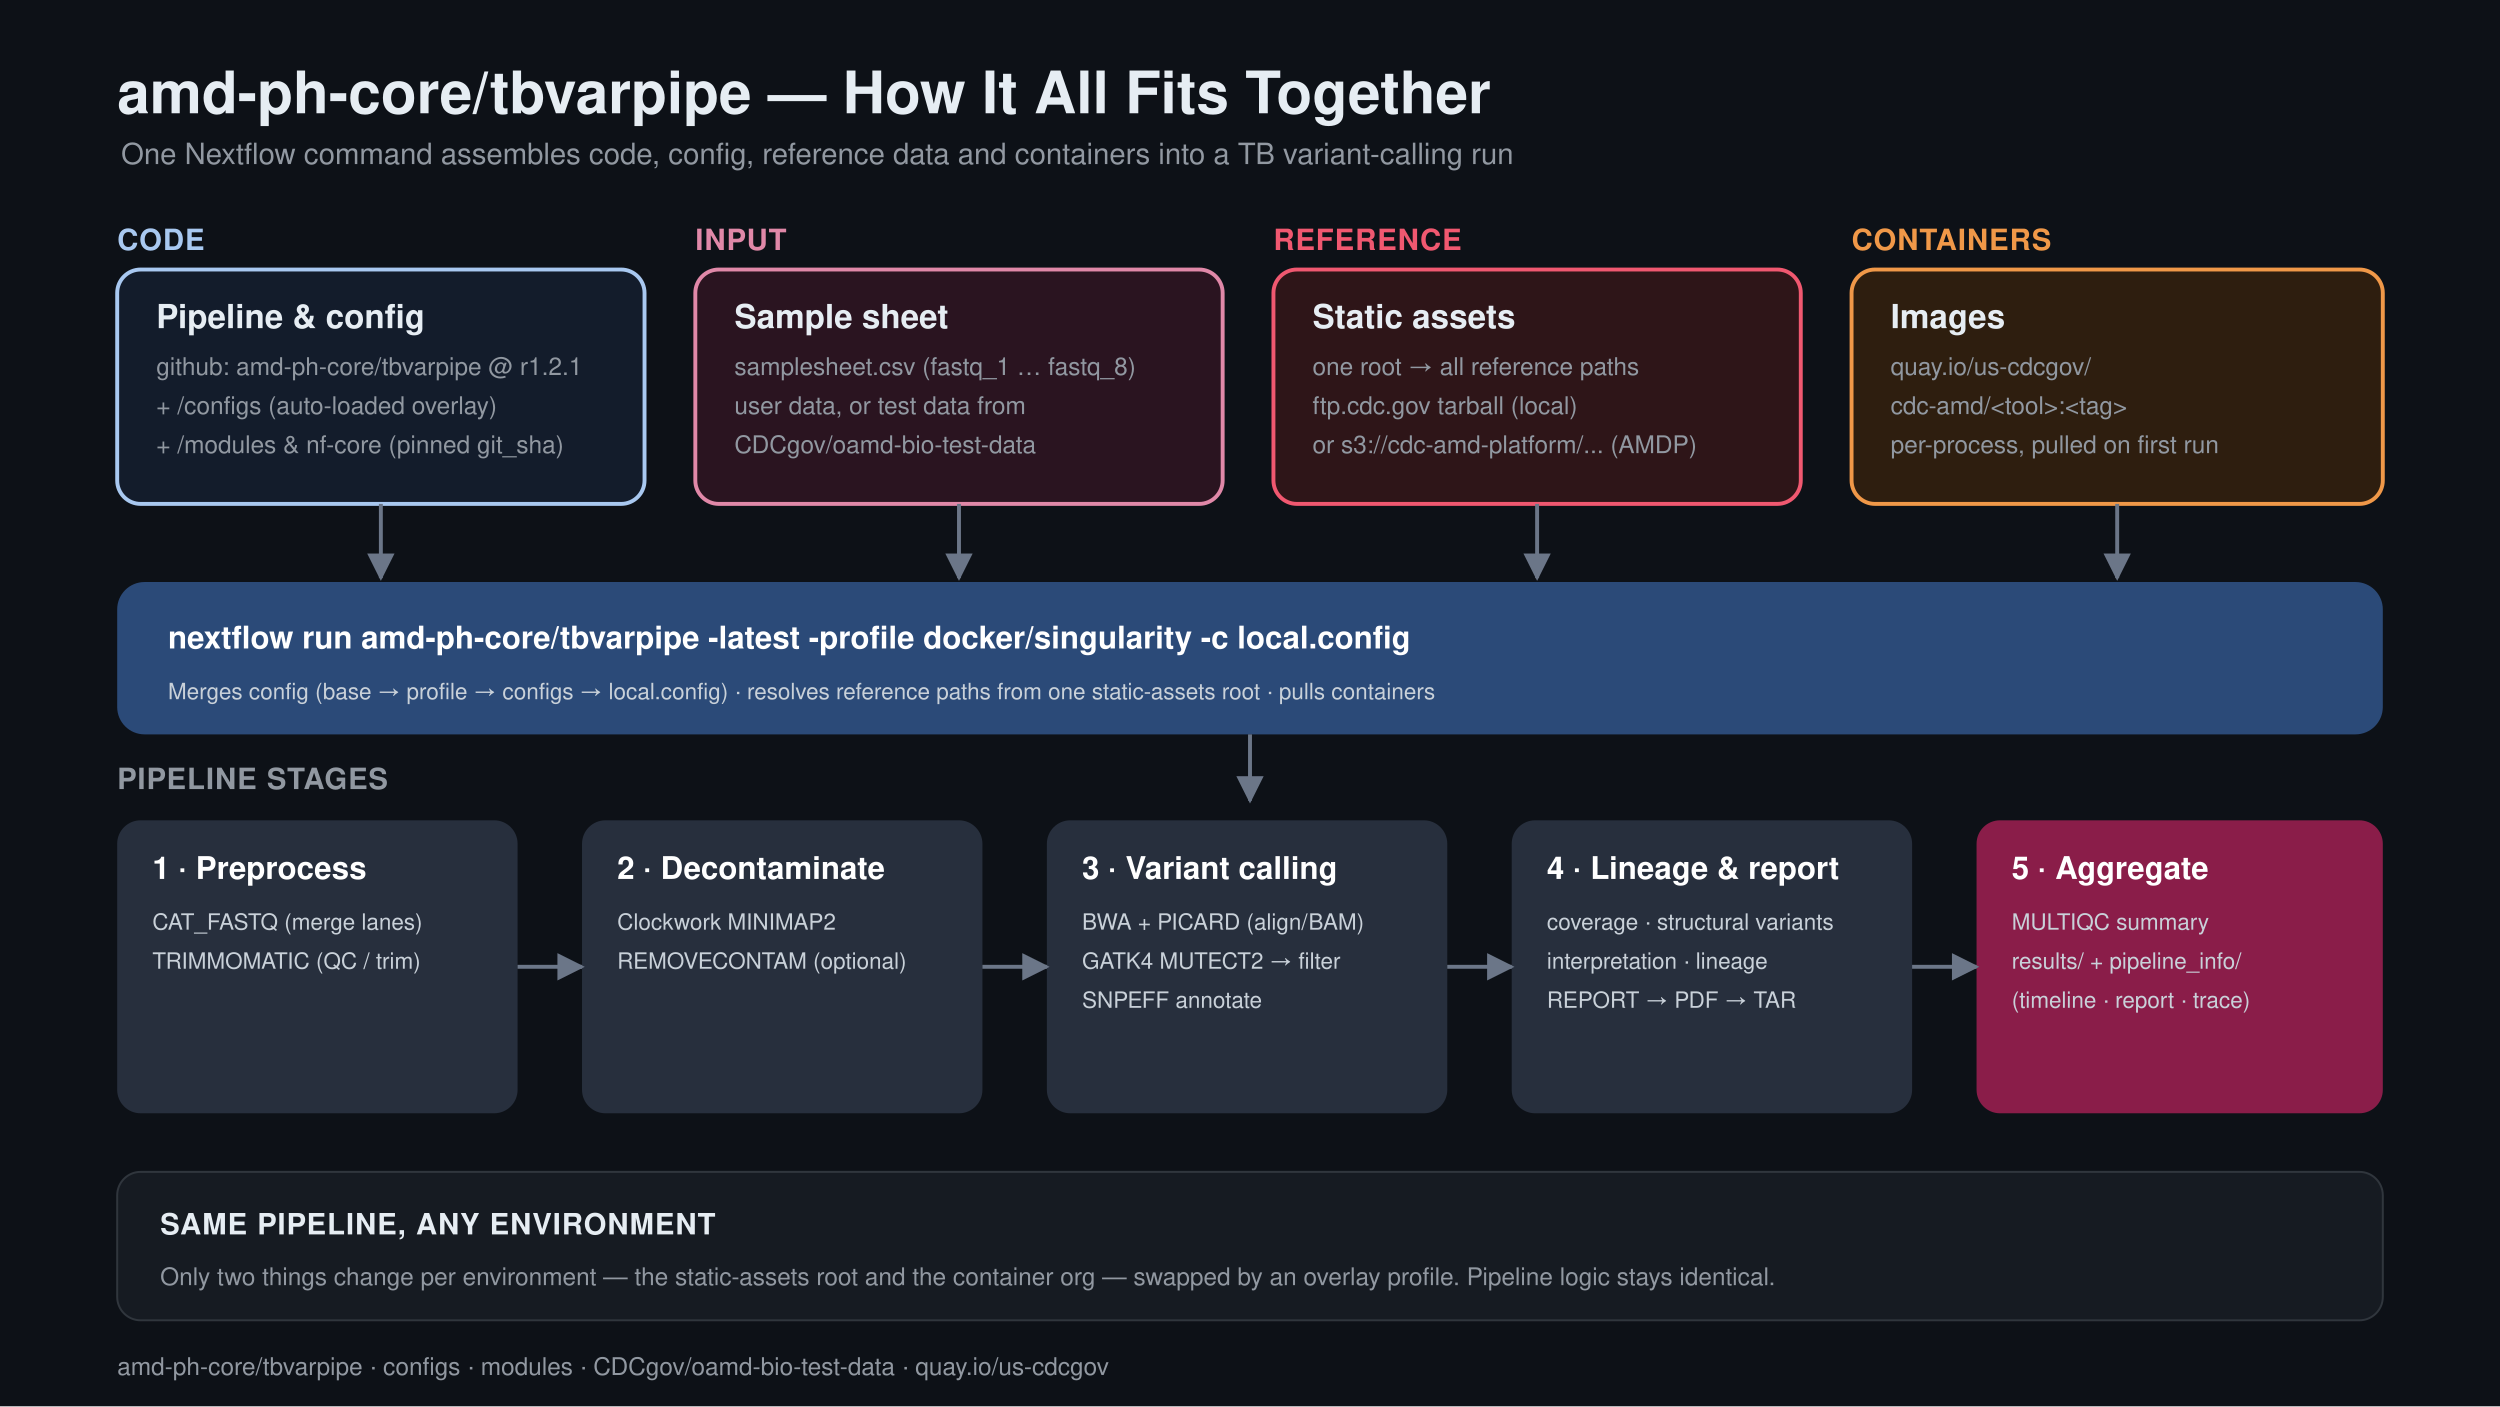
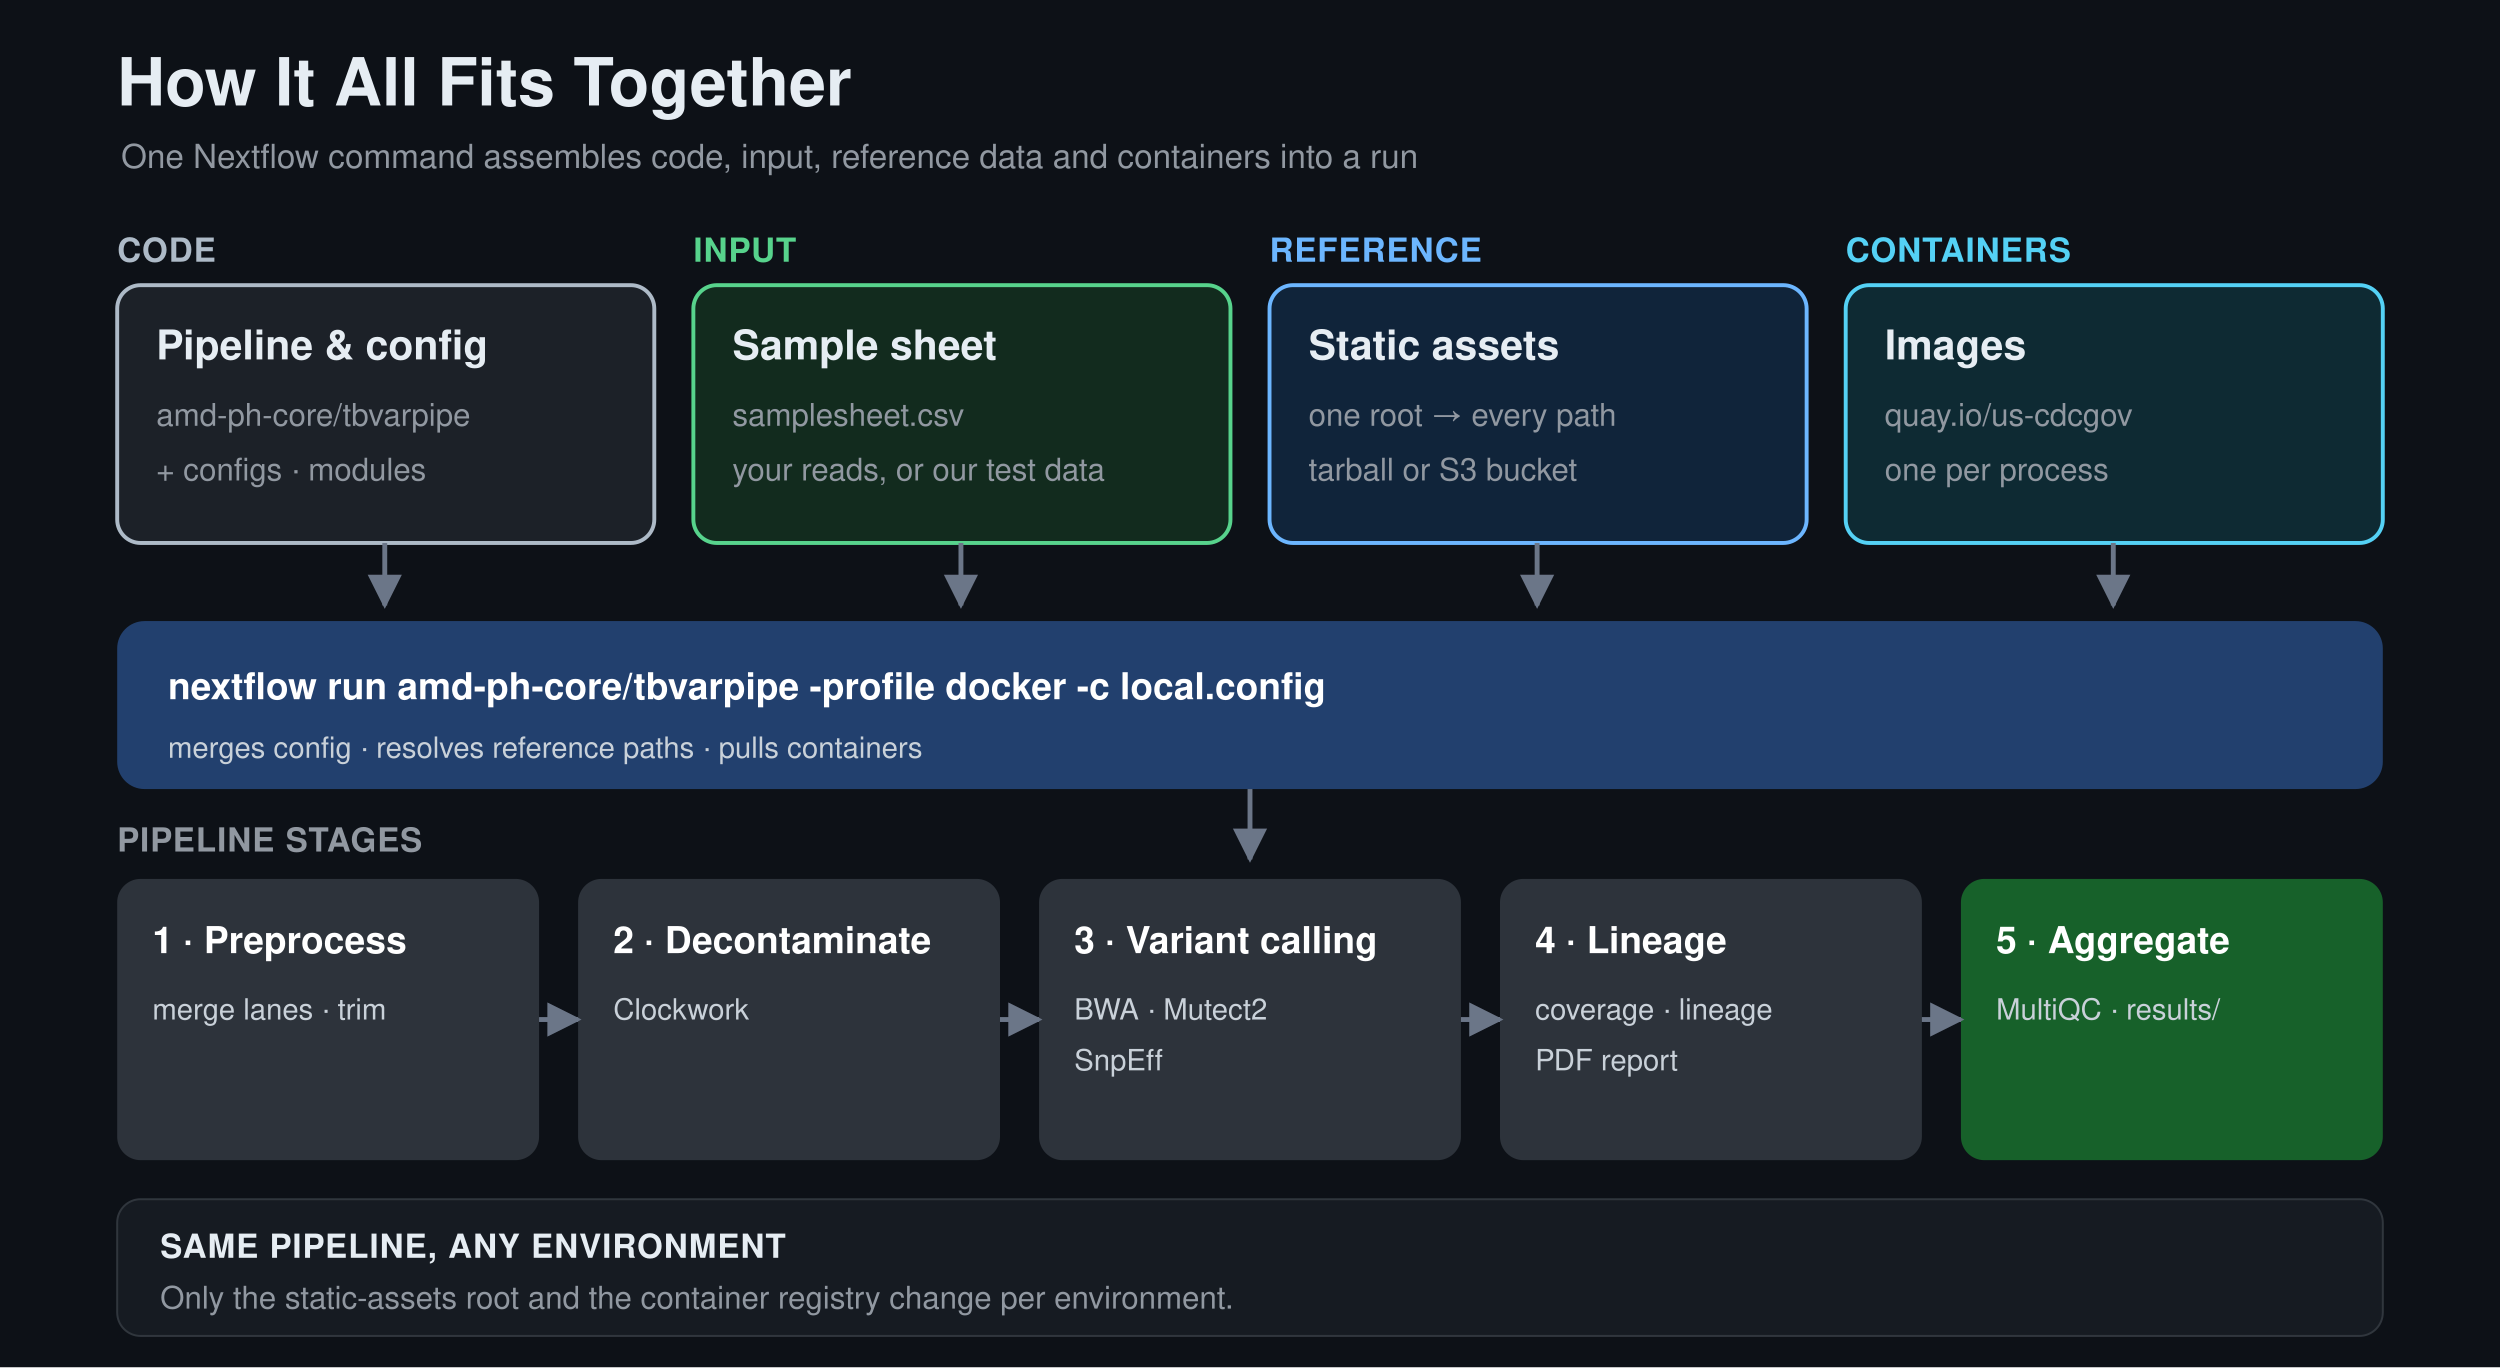
- <svg xmlns="http://www.w3.org/2000/svg" width="1280" height="720" viewBox="0 0 1280 720" font-family="'Segoe UI', Helvetica, Arial, sans-serif">
+ <svg xmlns="http://www.w3.org/2000/svg" width="1280" height="700" viewBox="0 0 1280 700" font-family="'Segoe UI', Helvetica, Arial, sans-serif">
  <defs>
    <marker id="a" viewBox="0 0 10 10" refX="9" refY="5" markerWidth="7" markerHeight="7" orient="auto-start-reverse">
      <path d="M0,0 L10,5 L0,10 z" fill="#6b7688" />
    </marker>
-     <marker id="aw" viewBox="0 0 10 10" refX="9" refY="5" markerWidth="8" markerHeight="8" orient="auto-start-reverse">
-       <path d="M0,0 L10,5 L0,10 z" fill="#ffffff" />
-     </marker>
    <style>
-       .h1   { font-size: 30px; font-weight: 700; fill: #e6edf3; }
-       .h2   { font-size: 15px; fill: #9198a1; }
-       .band { font-size: 15px; font-weight: 700; letter-spacing: .5px; }
-       .card { font-size: 17px; font-weight: 600; fill: #e6edf3; }
-       .cs   { font-size: 12.5px; fill: #9198a1; }
-       .stage{ font-size: 16px; font-weight: 700; fill: #ffffff; }
-       .ss   { font-size: 11.5px; fill: #c9d1d9; }
-       .edge { stroke: #6b7688; stroke-width: 2; fill: none; }
+       .h1   { font-size: 34px; font-weight: 700; fill: #e6edf3; }
+       .h2   { font-size: 17px; fill: #9198a1; }
+       .band { font-size: 17px; font-weight: 700; letter-spacing: .5px; }
+       .card { font-size: 21px; font-weight: 600; fill: #e6edf3; }
+       .cs   { font-size: 16px; fill: #9198a1; }
+       .stage{ font-size: 19px; font-weight: 700; fill: #ffffff; }
+       .ss   { font-size: 15px; fill: #c9d1d9; }
+       .edge { stroke: #6b7688; stroke-width: 2.5; fill: none; }
    </style>
  </defs>
-   <rect x="0" y="0" width="1280" height="720" fill="#0d1117" />
-   <text x="60" y="58" class="h1">amd-ph-core/tbvarpipe — How It All Fits Together</text>
-   <text x="62" y="84" class="h2">One Nextflow command assembles code, config, reference data and containers into a TB variant-calling run</text>
-   <text x="60" y="128" class="band" fill="#a8c8f0">CODE</text>
-   <rect x="60" y="138" width="270" height="120" rx="12" fill="#131c2b" stroke="#a8c8f0" stroke-width="2" />
-   <text x="80" y="168" class="card">Pipeline &amp; config</text>
-   <text x="80" y="192" class="cs">github: amd-ph-core/tbvarpipe @ r1.2.1</text>
-   <text x="80" y="212" class="cs">+ /configs (auto-loaded overlay)</text>
-   <text x="80" y="232" class="cs">+ /modules &amp; nf-core (pinned git_sha)</text>
-   <text x="356" y="128" class="band" fill="#e088a8">INPUT</text>
-   <rect x="356" y="138" width="270" height="120" rx="12" fill="#2a1420" stroke="#e088a8" stroke-width="2" />
-   <text x="376" y="168" class="card">Sample sheet</text>
-   <text x="376" y="192" class="cs">samplesheet.csv (fastq_1 … fastq_8)</text>
-   <text x="376" y="212" class="cs">user data, or test data from</text>
-   <text x="376" y="232" class="cs">CDCgov/oamd-bio-test-data</text>
-   <text x="652" y="128" class="band" fill="#f05870">REFERENCE</text>
-   <rect x="652" y="138" width="270" height="120" rx="12" fill="#2e1518" stroke="#f05870" stroke-width="2" />
-   <text x="672" y="168" class="card">Static assets</text>
-   <text x="672" y="192" class="cs">one root → all reference paths</text>
-   <text x="672" y="212" class="cs">ftp.cdc.gov tarball (local)</text>
-   <text x="672" y="232" class="cs">or s3://cdc-amd-platform/... (AMDP)</text>
-   <text x="948" y="128" class="band" fill="#f09848">CONTAINERS</text>
-   <rect x="948" y="138" width="272" height="120" rx="12" fill="#2e1e0f" stroke="#f09848" stroke-width="2" />
-   <text x="968" y="168" class="card">Images</text>
-   <text x="968" y="192" class="cs">quay.io/us-cdcgov/</text>
-   <text x="968" y="212" class="cs">cdc-amd/&lt;tool&gt;:&lt;tag&gt;</text>
-   <text x="968" y="232" class="cs">per-process, pulled on first run</text>
-   <path class="edge" d="M195,258 L195,296" marker-end="url(#a)" />
-   <path class="edge" d="M491,258 L491,296" marker-end="url(#a)" />
-   <path class="edge" d="M787,258 L787,296" marker-end="url(#a)" />
-   <path class="edge" d="M1084,258 L1084,296" marker-end="url(#a)" />
-   <rect x="60" y="298" width="1160" height="78" rx="14" fill="#2b4a78" />
-   <text x="86" y="332" class="stage" font-size="19">nextflow run amd-ph-core/tbvarpipe  -latest  -profile docker/singularity  -c local.config</text>
-   <text x="86" y="358" class="ss" font-size="13" fill="#dbe9ff">Merges config (base → profile → configs → local.config) · resolves reference paths from one static-assets root · pulls containers</text>
-   <path class="edge" d="M640,376 L640,410" marker-end="url(#a)" />
-   <text x="60" y="404" class="band" fill="#9198a1">PIPELINE STAGES</text>
+   <rect x="0" y="0" width="1280" height="700" fill="#0d1117" />
+   <text x="60" y="54" class="h1">How It All Fits Together</text>
+   <text x="62" y="86" class="h2">One Nextflow command assembles code, input, reference data and containers into a run</text>
+   <text x="60" y="134" class="band" fill="#adbac7">CODE</text>
+   <rect x="60" y="146" width="275" height="132" rx="12" fill="#1c2128" stroke="#adbac7" stroke-width="2" />
+   <text x="80" y="184" class="card">Pipeline &amp; config</text>
+   <text x="80" y="218" class="cs">amd-ph-core/tbvarpipe</text>
+   <text x="80" y="246" class="cs">+ configs · modules</text>
+   <text x="355" y="134" class="band" fill="#57d38c">INPUT</text>
+   <rect x="355" y="146" width="275" height="132" rx="12" fill="#122b1e" stroke="#57d38c" stroke-width="2" />
+   <text x="375" y="184" class="card">Sample sheet</text>
+   <text x="375" y="218" class="cs">samplesheet.csv</text>
+   <text x="375" y="246" class="cs">your reads, or our test data</text>
+   <text x="650" y="134" class="band" fill="#6cb6ff">REFERENCE</text>
+   <rect x="650" y="146" width="275" height="132" rx="12" fill="#10243a" stroke="#6cb6ff" stroke-width="2" />
+   <text x="670" y="184" class="card">Static assets</text>
+   <text x="670" y="218" class="cs">one root → every path</text>
+   <text x="670" y="246" class="cs">tarball or S3 bucket</text>
+   <text x="945" y="134" class="band" fill="#54d1f5">CONTAINERS</text>
+   <rect x="945" y="146" width="275" height="132" rx="12" fill="#0e2a33" stroke="#54d1f5" stroke-width="2" />
+   <text x="965" y="184" class="card">Images</text>
+   <text x="965" y="218" class="cs">quay.io/us-cdcgov</text>
+   <text x="965" y="246" class="cs">one per process</text>
+   <path class="edge" d="M197,278 L197,310" marker-end="url(#a)" />
+   <path class="edge" d="M492,278 L492,310" marker-end="url(#a)" />
+   <path class="edge" d="M787,278 L787,310" marker-end="url(#a)" />
+   <path class="edge" d="M1082,278 L1082,310" marker-end="url(#a)" />
+   <rect x="60" y="318" width="1160" height="86" rx="14" fill="#22406e" />
+   <text x="86" y="358" class="stage" font-size="22">nextflow run amd-ph-core/tbvarpipe -profile docker -c local.config</text>
+   <text x="86" y="388" class="ss">merges config · resolves reference paths · pulls containers</text>
+   <path class="edge" d="M640,404 L640,440" marker-end="url(#a)" />
+   <text x="60" y="436" class="band" fill="#9198a1">PIPELINE STAGES</text>
  <g>
-     <rect x="60" y="420" width="205" height="150" rx="12" fill="#272f3d" />
-     <text x="78" y="450" class="stage">1 · Preprocess</text>
-     <text x="78" y="476" class="ss">CAT_FASTQ (merge lanes)</text>
-     <text x="78" y="496" class="ss">TRIMMOMATIC (QC / trim)</text>
-     <rect x="298" y="420" width="205" height="150" rx="12" fill="#272f3d" />
-     <text x="316" y="450" class="stage">2 · Decontaminate</text>
-     <text x="316" y="476" class="ss">Clockwork MINIMAP2</text>
-     <text x="316" y="496" class="ss">REMOVECONTAM (optional)</text>
-     <rect x="536" y="420" width="205" height="150" rx="12" fill="#272f3d" />
-     <text x="554" y="450" class="stage">3 · Variant calling</text>
-     <text x="554" y="476" class="ss">BWA + PICARD (align/BAM)</text>
-     <text x="554" y="496" class="ss">GATK4 MUTECT2 → filter</text>
-     <text x="554" y="516" class="ss">SNPEFF annotate</text>
-     <rect x="774" y="420" width="205" height="150" rx="12" fill="#272f3d" />
-     <text x="792" y="450" class="stage">4 · Lineage &amp; report</text>
-     <text x="792" y="476" class="ss">coverage · structural variants</text>
-     <text x="792" y="496" class="ss">interpretation · lineage</text>
-     <text x="792" y="516" class="ss">REPORT → PDF → TAR</text>
-     <rect x="1012" y="420" width="208" height="150" rx="12" fill="#8a1d49" />
-     <text x="1030" y="450" class="stage">5 · Aggregate</text>
-     <text x="1030" y="476" class="ss">MULTIQC summary</text>
-     <text x="1030" y="496" class="ss">results/ + pipeline_info/</text>
-     <text x="1030" y="516" class="ss">(timeline · report · trace)</text>
+     <rect x="60" y="450" width="216" height="144" rx="12" fill="#2d333b" />
+     <text x="78" y="488" class="stage">1 · Preprocess</text>
+     <text x="78" y="522" class="ss">merge lanes · trim</text>
+     <rect x="296" y="450" width="216" height="144" rx="12" fill="#2d333b" />
+     <text x="314" y="488" class="stage">2 · Decontaminate</text>
+     <text x="314" y="522" class="ss">Clockwork</text>
+     <rect x="532" y="450" width="216" height="144" rx="12" fill="#2d333b" />
+     <text x="550" y="488" class="stage">3 · Variant calling</text>
+     <text x="550" y="522" class="ss">BWA · Mutect2</text>
+     <text x="550" y="548" class="ss">SnpEff</text>
+     <rect x="768" y="450" width="216" height="144" rx="12" fill="#2d333b" />
+     <text x="786" y="488" class="stage">4 · Lineage</text>
+     <text x="786" y="522" class="ss">coverage · lineage</text>
+     <text x="786" y="548" class="ss">PDF report</text>
+     <rect x="1004" y="450" width="216" height="144" rx="12" fill="#17612a" />
+     <text x="1022" y="488" class="stage">5 · Aggregate</text>
+     <text x="1022" y="522" class="ss">MultiQC · results/</text>
  </g>
-   <path class="edge" d="M265,495 L298,495" marker-end="url(#a)" />
-   <path class="edge" d="M503,495 L536,495" marker-end="url(#a)" />
-   <path class="edge" d="M741,495 L774,495" marker-end="url(#a)" />
-   <path class="edge" d="M979,495 L1012,495" marker-end="url(#a)" />
-   <rect x="60" y="600" width="1160" height="76" rx="12" fill="#161b22" stroke="#30363d" />
-   <text x="82" y="632" class="band" fill="#e6edf3">SAME PIPELINE, ANY ENVIRONMENT</text>
-   <text x="82" y="658" class="cs" font-size="13.5">Only two things change per environment — the static-assets root and the container org — swapped by an overlay profile. Pipeline logic stays identical.</text>
-   <text x="60" y="704" class="cs">amd-ph-core/tbvarpipe · configs · modules · CDCgov/oamd-bio-test-data · quay.io/us-cdcgov</text>
+   <path class="edge" d="M276,522 L296,522" marker-end="url(#a)" />
+   <path class="edge" d="M512,522 L532,522" marker-end="url(#a)" />
+   <path class="edge" d="M748,522 L768,522" marker-end="url(#a)" />
+   <path class="edge" d="M984,522 L1004,522" marker-end="url(#a)" />
+   <rect x="60" y="614" width="1160" height="70" rx="12" fill="#161b22" stroke="#30363d" />
+   <text x="82" y="644" class="band" fill="#e6edf3">SAME PIPELINE, ANY ENVIRONMENT</text>
+   <text x="82" y="670" class="cs">Only the static-assets root and the container registry change per environment.</text>
</svg>
